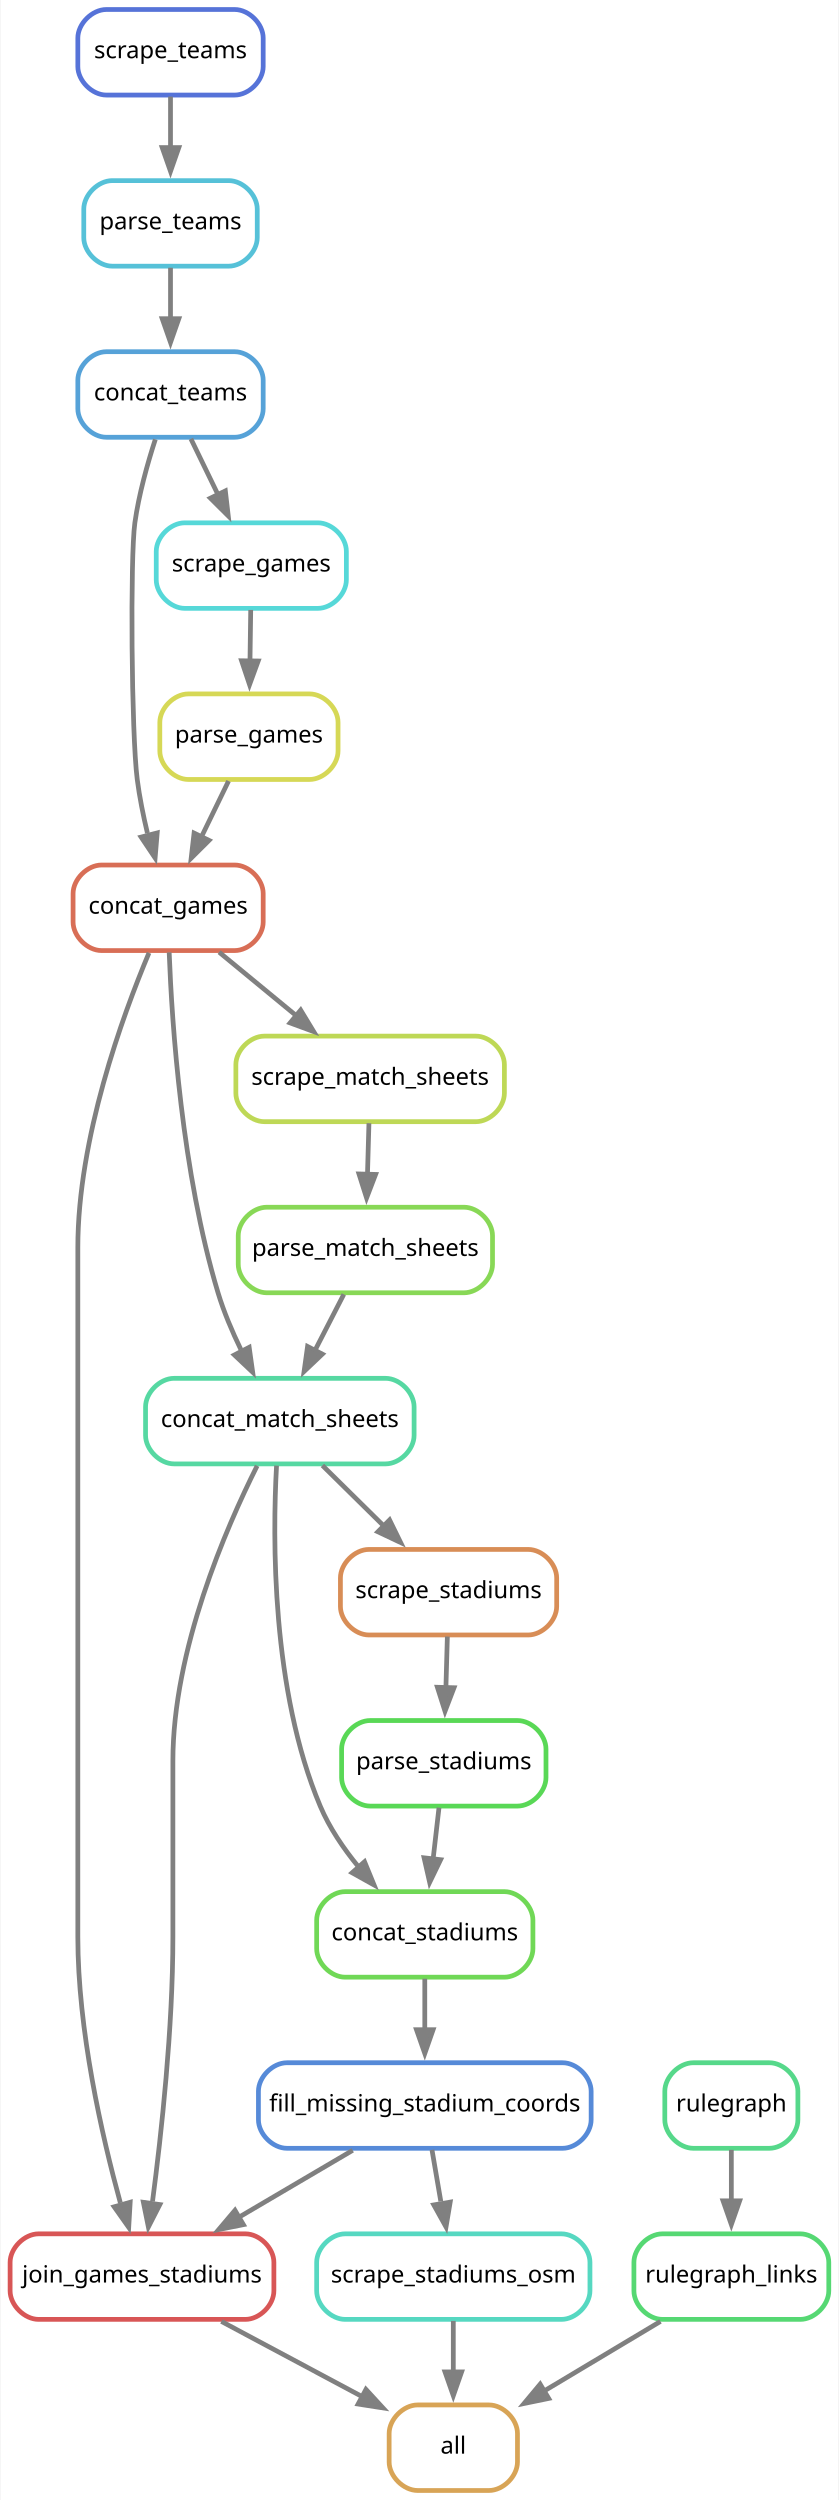
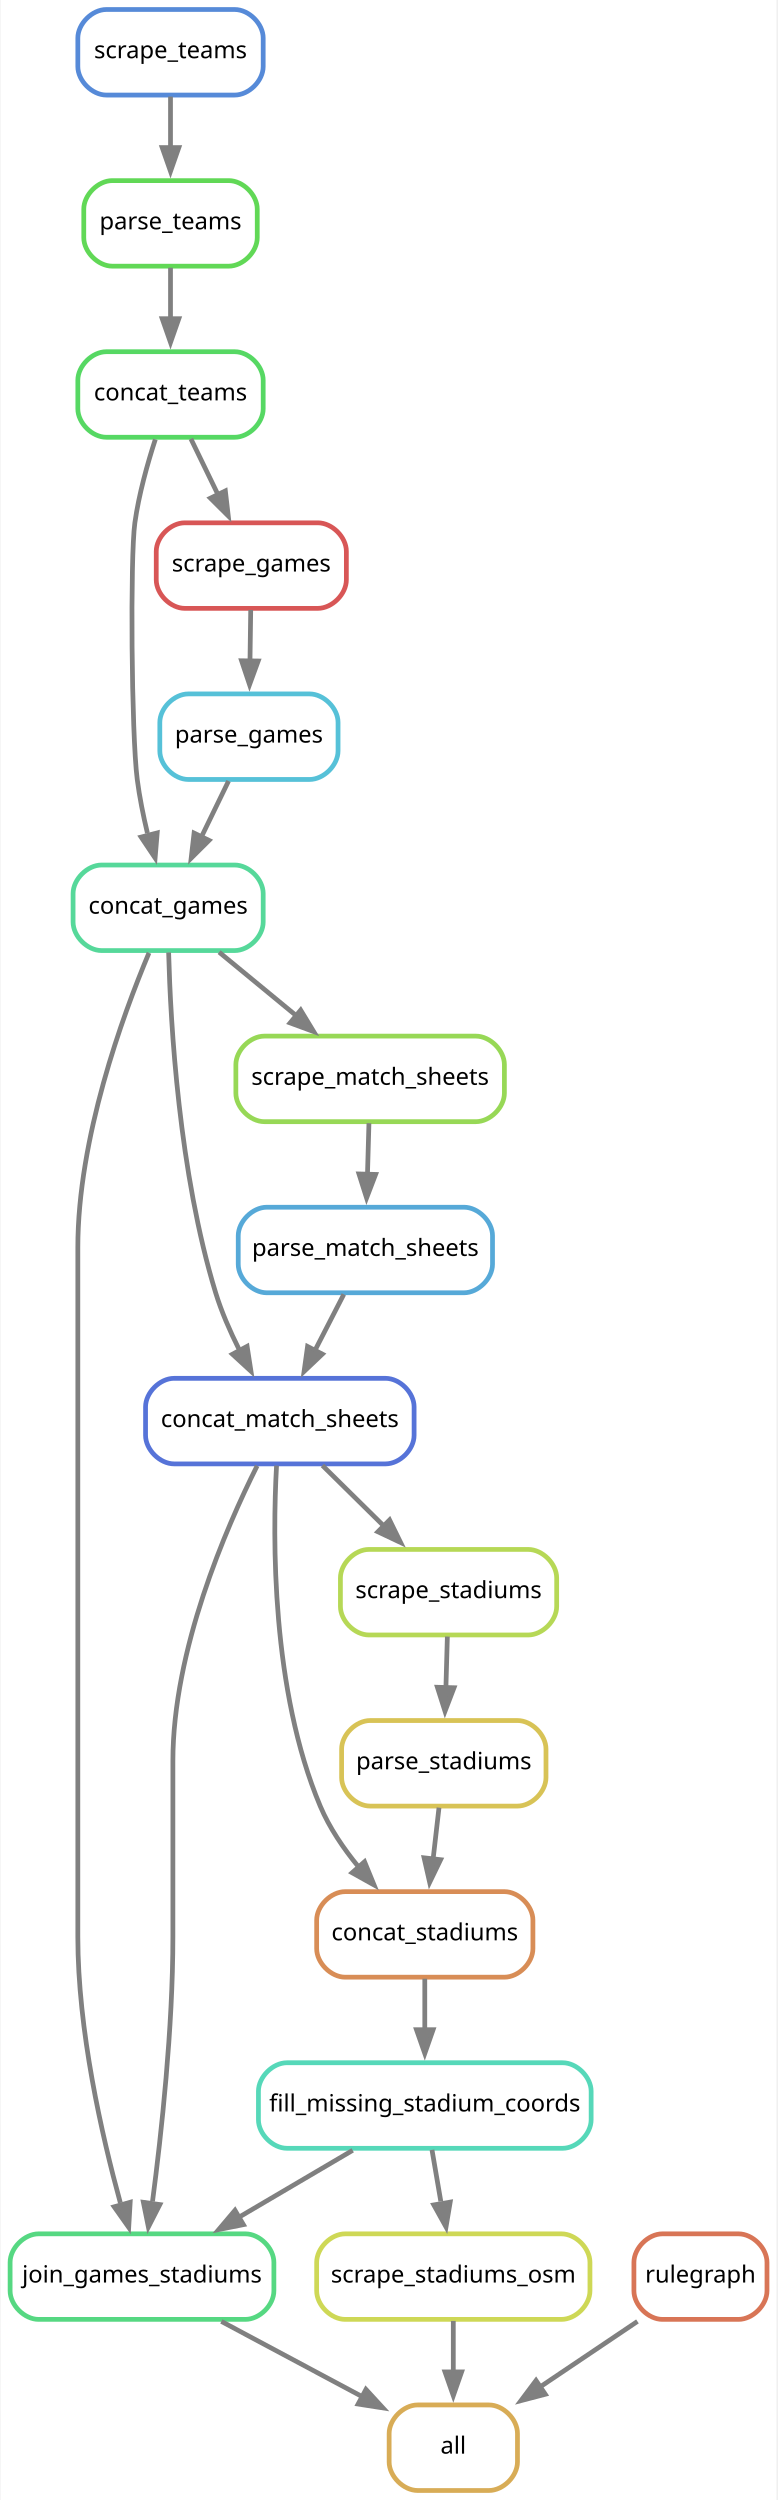
- <svg xmlns="http://www.w3.org/2000/svg" width="353pt" height="1052pt" viewBox="0.00 0.00 352.50 1052.00">
+ <svg xmlns="http://www.w3.org/2000/svg" width="327pt" height="1052pt" viewBox="0.00 0.00 326.50 1052.00">
  <g id="graph0" class="graph" transform="scale(1 1) rotate(0) translate(4 1048)">
-     <polygon fill="white" stroke="none" points="-4,4 -4,-1048 348.5,-1048 348.5,4 -4,4" />
+     <polygon fill="white" stroke="none" points="-4,4 -4,-1048 322.5,-1048 322.5,4 -4,4" />
    <g id="node1" class="node">
-       <path fill="none" stroke="#d8a456" stroke-width="2" d="M201.5,-36C201.5,-36 171.5,-36 171.5,-36 165.5,-36 159.5,-30 159.5,-24 159.5,-24 159.5,-12 159.5,-12 159.5,-6 165.5,0 171.5,0 171.5,0 201.5,0 201.5,0 207.5,0 213.5,-6 213.5,-12 213.5,-12 213.5,-24 213.5,-24 213.5,-30 207.5,-36 201.5,-36" />
+       <path fill="none" stroke="#d8ac56" stroke-width="2" d="M201.5,-36C201.5,-36 171.5,-36 171.5,-36 165.5,-36 159.5,-30 159.5,-24 159.5,-24 159.5,-12 159.5,-12 159.5,-6 165.5,0 171.5,0 171.5,0 201.5,0 201.5,0 207.5,0 213.5,-6 213.5,-12 213.5,-12 213.5,-24 213.5,-24 213.5,-30 207.5,-36 201.5,-36" />
      <text text-anchor="middle" x="186.5" y="-15.5" font-family="sans" font-size="10.00">all</text>
    </g>
    <g id="node2" class="node">
-       <path fill="none" stroke="#d85656" stroke-width="2" d="M99,-108C99,-108 12,-108 12,-108 6,-108 0,-102 0,-96 0,-96 0,-84 0,-84 0,-78 6,-72 12,-72 12,-72 99,-72 99,-72 105,-72 111,-78 111,-84 111,-84 111,-96 111,-96 111,-102 105,-108 99,-108" />
-       <a href="/src/join_games_stadiums.py">
-         <text text-anchor="middle" x="55.5" y="-87.5" font-family="sans" font-size="10.00">join_games_stadiums</text>
-       </a>
+       <path fill="none" stroke="#56d882" stroke-width="2" d="M99,-108C99,-108 12,-108 12,-108 6,-108 0,-102 0,-96 0,-96 0,-84 0,-84 0,-78 6,-72 12,-72 12,-72 99,-72 99,-72 105,-72 111,-78 111,-84 111,-84 111,-96 111,-96 111,-102 105,-108 99,-108" />
+       <text text-anchor="middle" x="55.5" y="-87.5" font-family="sans" font-size="10.00">join_games_stadiums</text>
    </g>
-     <g id="edge2" class="edge">
+     <g id="edge3" class="edge">
      <path fill="none" stroke="grey" stroke-width="2" d="M88.9,-71.15C106.76,-61.61 128.87,-49.79 147.52,-39.83" />
      <polygon fill="grey" stroke="grey" stroke-width="2" points="149.74,-42.54 156.91,-34.74 146.44,-36.37 149.74,-42.54" />
    </g>
    <g id="node3" class="node">
-       <path fill="none" stroke="#d86e56" stroke-width="2" d="M94.5,-684C94.5,-684 38.5,-684 38.5,-684 32.5,-684 26.5,-678 26.5,-672 26.5,-672 26.5,-660 26.5,-660 26.5,-654 32.5,-648 38.5,-648 38.5,-648 94.5,-648 94.5,-648 100.5,-648 106.5,-654 106.5,-660 106.5,-660 106.5,-672 106.5,-672 106.5,-678 100.5,-684 94.5,-684" />
-       <a href="/src/concat_games.py">
-         <text text-anchor="middle" x="66.5" y="-663.5" font-family="sans" font-size="10.00">concat_games</text>
-       </a>
+       <path fill="none" stroke="#56d89a" stroke-width="2" d="M94.5,-684C94.5,-684 38.5,-684 38.5,-684 32.5,-684 26.5,-678 26.5,-672 26.5,-672 26.5,-660 26.5,-660 26.5,-654 32.5,-648 38.5,-648 38.5,-648 94.5,-648 94.5,-648 100.5,-648 106.5,-654 106.5,-660 106.5,-660 106.5,-672 106.5,-672 106.5,-678 100.5,-684 94.5,-684" />
+       <text text-anchor="middle" x="66.5" y="-663.5" font-family="sans" font-size="10.00">concat_games</text>
    </g>
-     <g id="edge6" class="edge">
+     <g id="edge4" class="edge">
      <path fill="none" stroke="grey" stroke-width="2" d="M58.44,-647.03C47.29,-620.48 28.5,-568.94 28.5,-523 28.5,-523 28.5,-523 28.5,-233 28.5,-193.79 38.56,-149.54 46.4,-121.02" />
      <polygon fill="grey" stroke="grey" stroke-width="2" points="50.53,-121.3 49.91,-110.73 43.79,-119.38 50.53,-121.3" />
    </g>
    <g id="node9" class="node">
-       <path fill="none" stroke="#56d8a2" stroke-width="2" d="M158,-468C158,-468 69,-468 69,-468 63,-468 57,-462 57,-456 57,-456 57,-444 57,-444 57,-438 63,-432 69,-432 69,-432 158,-432 158,-432 164,-432 170,-438 170,-444 170,-444 170,-456 170,-456 170,-462 164,-468 158,-468" />
+       <path fill="none" stroke="#5673d8" stroke-width="2" d="M158,-468C158,-468 69,-468 69,-468 63,-468 57,-462 57,-456 57,-456 57,-444 57,-444 57,-438 63,-432 69,-432 69,-432 158,-432 158,-432 164,-432 170,-438 170,-444 170,-444 170,-456 170,-456 170,-462 164,-468 158,-468" />
      <text text-anchor="middle" x="113.5" y="-447.5" font-family="sans" font-size="10.00">concat_match_sheets</text>
    </g>
    <g id="edge13" class="edge">
-       <path fill="none" stroke="grey" stroke-width="2" d="M66.94,-647.22C68.09,-617.11 72.28,-554.47 87.5,-504 89.92,-495.98 93.44,-487.68 97.12,-480.1" />
-       <polygon fill="grey" stroke="grey" stroke-width="2" points="100.6,-481.05 102.08,-470.56 94.38,-477.83 100.6,-481.05" />
+       <path fill="none" stroke="grey" stroke-width="2" d="M66.71,-647.19C67.51,-617.05 71.07,-554.36 86.5,-504 88.93,-496.06 92.5,-487.88 96.25,-480.39" />
+       <polygon fill="grey" stroke="grey" stroke-width="2" points="99.73,-481.45 101.36,-470.98 93.56,-478.14 99.73,-481.45" />
    </g>
    <g id="node11" class="node">
-       <path fill="none" stroke="#bed856" stroke-width="2" d="M196,-612C196,-612 107,-612 107,-612 101,-612 95,-606 95,-600 95,-600 95,-588 95,-588 95,-582 101,-576 107,-576 107,-576 196,-576 196,-576 202,-576 208,-582 208,-588 208,-588 208,-600 208,-600 208,-606 202,-612 196,-612" />
-       <a href="/src/scrape.py">
-         <text text-anchor="middle" x="151.5" y="-591.5" font-family="sans" font-size="10.00">scrape_match_sheets</text>
-       </a>
+       <path fill="none" stroke="#97d856" stroke-width="2" d="M196,-612C196,-612 107,-612 107,-612 101,-612 95,-606 95,-600 95,-600 95,-588 95,-588 95,-582 101,-576 107,-576 107,-576 196,-576 196,-576 202,-576 208,-582 208,-588 208,-588 208,-600 208,-600 208,-606 202,-612 196,-612" />
+       <text text-anchor="middle" x="151.5" y="-591.5" font-family="sans" font-size="10.00">scrape_match_sheets</text>
    </g>
    <g id="edge16" class="edge">
      <path fill="none" stroke="grey" stroke-width="2" d="M87.95,-647.34C97.64,-639.36 109.28,-629.77 119.94,-620.99" />
      <polygon fill="grey" stroke="grey" stroke-width="2" points="122.27,-622.96 127.76,-613.9 117.82,-617.56 122.27,-622.96" />
    </g>
    <g id="node4" class="node">
-       <path fill="none" stroke="#56a2d8" stroke-width="2" d="M94.5,-900C94.5,-900 40.5,-900 40.5,-900 34.5,-900 28.5,-894 28.5,-888 28.5,-888 28.5,-876 28.5,-876 28.5,-870 34.5,-864 40.5,-864 40.5,-864 94.5,-864 94.5,-864 100.5,-864 106.5,-870 106.5,-876 106.5,-876 106.5,-888 106.5,-888 106.5,-894 100.5,-900 94.5,-900" />
+       <path fill="none" stroke="#56d863" stroke-width="2" d="M94.5,-900C94.5,-900 40.5,-900 40.5,-900 34.5,-900 28.5,-894 28.5,-888 28.5,-888 28.5,-876 28.5,-876 28.5,-870 34.5,-864 40.5,-864 40.5,-864 94.5,-864 94.5,-864 100.5,-864 106.5,-870 106.5,-876 106.5,-876 106.5,-888 106.5,-888 106.5,-894 100.5,-900 94.5,-900" />
      <text text-anchor="middle" x="67.5" y="-879.5" font-family="sans" font-size="10.00">concat_teams</text>
    </g>
-     <g id="edge7" class="edge">
+     <g id="edge8" class="edge">
      <path fill="none" stroke="grey" stroke-width="2" d="M61.11,-863.11C57.82,-852.96 54.16,-839.93 52.5,-828 50.5,-813.57 51.05,-739.16 53.5,-720 54.45,-712.6 56.04,-704.74 57.79,-697.4" />
      <polygon fill="grey" stroke="grey" stroke-width="2" points="61.9,-697.52 61.02,-686.96 55.12,-695.76 61.9,-697.52" />
    </g>
    <g id="node8" class="node">
-       <path fill="none" stroke="#56d8d8" stroke-width="2" d="M129.5,-828C129.5,-828 73.5,-828 73.5,-828 67.5,-828 61.5,-822 61.5,-816 61.5,-816 61.5,-804 61.5,-804 61.5,-798 67.5,-792 73.5,-792 73.5,-792 129.5,-792 129.5,-792 135.5,-792 141.5,-798 141.5,-804 141.5,-804 141.5,-816 141.5,-816 141.5,-822 135.5,-828 129.5,-828" />
-       <a href="/src/scrape.py">
-         <text text-anchor="middle" x="101.5" y="-807.5" font-family="sans" font-size="10.00">scrape_games</text>
-       </a>
+       <path fill="none" stroke="#d85656" stroke-width="2" d="M129.5,-828C129.5,-828 73.5,-828 73.5,-828 67.5,-828 61.5,-822 61.5,-816 61.5,-816 61.5,-804 61.5,-804 61.5,-798 67.5,-792 73.5,-792 73.5,-792 129.5,-792 129.5,-792 135.5,-792 141.5,-798 141.5,-804 141.5,-804 141.5,-816 141.5,-816 141.5,-822 135.5,-828 129.5,-828" />
+       <text text-anchor="middle" x="101.5" y="-807.5" font-family="sans" font-size="10.00">scrape_games</text>
    </g>
    <g id="edge12" class="edge">
      <path fill="none" stroke="grey" stroke-width="2" d="M76.08,-863.34C79.44,-856.43 83.38,-848.31 87.14,-840.56" />
      <polygon fill="grey" stroke="grey" stroke-width="2" points="90.58,-841.43 91.8,-830.9 84.29,-838.37 90.58,-841.43" />
    </g>
    <g id="node5" class="node">
-       <path fill="none" stroke="#56c1d8" stroke-width="2" d="M92,-972C92,-972 43,-972 43,-972 37,-972 31,-966 31,-960 31,-960 31,-948 31,-948 31,-942 37,-936 43,-936 43,-936 92,-936 92,-936 98,-936 104,-942 104,-948 104,-948 104,-960 104,-960 104,-966 98,-972 92,-972" />
-       <a href="/src/parse_teams.py">
-         <text text-anchor="middle" x="67.5" y="-951.5" font-family="sans" font-size="10.00">parse_teams</text>
-       </a>
+       <path fill="none" stroke="#61d856" stroke-width="2" d="M92,-972C92,-972 43,-972 43,-972 37,-972 31,-966 31,-960 31,-960 31,-948 31,-948 31,-942 37,-936 43,-936 43,-936 92,-936 92,-936 98,-936 104,-942 104,-948 104,-948 104,-960 104,-960 104,-966 98,-972 92,-972" />
+       <text text-anchor="middle" x="67.5" y="-951.5" font-family="sans" font-size="10.00">parse_teams</text>
    </g>
    <g id="edge9" class="edge">
      <path fill="none" stroke="grey" stroke-width="2" d="M67.5,-935.34C67.5,-928.75 67.5,-921.08 67.5,-913.67" />
      <polygon fill="grey" stroke="grey" stroke-width="2" points="71,-913.9 67.5,-903.9 64,-913.9 71,-913.9" />
    </g>
    <g id="node6" class="node">
-       <path fill="none" stroke="#5673d8" stroke-width="2" d="M94.5,-1044C94.5,-1044 40.5,-1044 40.5,-1044 34.5,-1044 28.5,-1038 28.5,-1032 28.5,-1032 28.5,-1020 28.5,-1020 28.5,-1014 34.5,-1008 40.5,-1008 40.5,-1008 94.5,-1008 94.5,-1008 100.5,-1008 106.5,-1014 106.5,-1020 106.5,-1020 106.5,-1032 106.5,-1032 106.5,-1038 100.5,-1044 94.5,-1044" />
+       <path fill="none" stroke="#568ad8" stroke-width="2" d="M94.5,-1044C94.5,-1044 40.5,-1044 40.5,-1044 34.5,-1044 28.5,-1038 28.5,-1032 28.5,-1032 28.5,-1020 28.5,-1020 28.5,-1014 34.5,-1008 40.5,-1008 40.5,-1008 94.5,-1008 94.5,-1008 100.5,-1008 106.5,-1014 106.5,-1020 106.5,-1020 106.5,-1032 106.5,-1032 106.5,-1038 100.5,-1044 94.5,-1044" />
      <text text-anchor="middle" x="67.5" y="-1023.5" font-family="sans" font-size="10.00">scrape_teams</text>
    </g>
    <g id="edge10" class="edge">
      <path fill="none" stroke="grey" stroke-width="2" d="M67.5,-1007.34C67.5,-1000.75 67.5,-993.08 67.5,-985.67" />
      <polygon fill="grey" stroke="grey" stroke-width="2" points="71,-985.9 67.5,-975.9 64,-985.9 71,-985.9" />
    </g>
    <g id="node7" class="node">
-       <path fill="none" stroke="#d6d856" stroke-width="2" d="M126,-756C126,-756 75,-756 75,-756 69,-756 63,-750 63,-744 63,-744 63,-732 63,-732 63,-726 69,-720 75,-720 75,-720 126,-720 126,-720 132,-720 138,-726 138,-732 138,-732 138,-744 138,-744 138,-750 132,-756 126,-756" />
-       <a href="/src/parse_games.py">
-         <text text-anchor="middle" x="100.5" y="-735.5" font-family="sans" font-size="10.00">parse_games</text>
-       </a>
+       <path fill="none" stroke="#56c1d8" stroke-width="2" d="M126,-756C126,-756 75,-756 75,-756 69,-756 63,-750 63,-744 63,-744 63,-732 63,-732 63,-726 69,-720 75,-720 75,-720 126,-720 126,-720 132,-720 138,-726 138,-732 138,-732 138,-744 138,-744 138,-750 132,-756 126,-756" />
+       <text text-anchor="middle" x="100.5" y="-735.5" font-family="sans" font-size="10.00">parse_games</text>
    </g>
-     <g id="edge8" class="edge">
+     <g id="edge7" class="edge">
      <path fill="none" stroke="grey" stroke-width="2" d="M91.92,-719.34C88.56,-712.43 84.62,-704.31 80.86,-696.56" />
      <polygon fill="grey" stroke="grey" stroke-width="2" points="83.71,-694.37 76.2,-686.9 77.42,-697.43 83.71,-694.37" />
    </g>
    <g id="edge11" class="edge">
      <path fill="none" stroke="grey" stroke-width="2" d="M101.25,-791.34C101.15,-784.75 101.04,-777.08 100.94,-769.67" />
      <polygon fill="grey" stroke="grey" stroke-width="2" points="104.4,-769.85 100.76,-759.9 97.4,-769.95 104.4,-769.85" />
    </g>
-     <g id="edge4" class="edge">
+     <g id="edge5" class="edge">
      <path fill="none" stroke="grey" stroke-width="2" d="M103.96,-431.19C90.75,-404.84 68.5,-353.55 68.5,-307 68.5,-307 68.5,-307 68.5,-233 68.5,-194.49 63.7,-150.36 59.93,-121.65" />
      <polygon fill="grey" stroke="grey" stroke-width="2" points="63.01,-120.32 58.19,-110.88 56.08,-121.27 63.01,-120.32" />
    </g>
    <g id="node13" class="node">
-       <path fill="none" stroke="#70d856" stroke-width="2" d="M208,-252C208,-252 141,-252 141,-252 135,-252 129,-246 129,-240 129,-240 129,-228 129,-228 129,-222 135,-216 141,-216 141,-216 208,-216 208,-216 214,-216 220,-222 220,-228 220,-228 220,-240 220,-240 220,-246 214,-252 208,-252" />
+       <path fill="none" stroke="#d88d56" stroke-width="2" d="M208,-252C208,-252 141,-252 141,-252 135,-252 129,-246 129,-240 129,-240 129,-228 129,-228 129,-222 135,-216 141,-216 141,-216 208,-216 208,-216 214,-216 220,-222 220,-228 220,-228 220,-240 220,-240 220,-246 214,-252 208,-252" />
      <text text-anchor="middle" x="174.5" y="-231.5" font-family="sans" font-size="10.00">concat_stadiums</text>
    </g>
    <g id="edge19" class="edge">
      <path fill="none" stroke="grey" stroke-width="2" d="M112.12,-431.26C110.43,-400.69 109.97,-336.69 130.5,-288 134.33,-278.91 140.27,-270.17 146.55,-262.51" />
      <polygon fill="grey" stroke="grey" stroke-width="2" points="149.15,-264.59 153.16,-254.79 143.91,-259.95 149.15,-264.59" />
    </g>
    <g id="node15" class="node">
-       <path fill="none" stroke="#d88d56" stroke-width="2" d="M218,-396C218,-396 151,-396 151,-396 145,-396 139,-390 139,-384 139,-384 139,-372 139,-372 139,-366 145,-360 151,-360 151,-360 218,-360 218,-360 224,-360 230,-366 230,-372 230,-372 230,-384 230,-384 230,-390 224,-396 218,-396" />
-       <a href="/src/scrape.py">
-         <text text-anchor="middle" x="184.5" y="-375.5" font-family="sans" font-size="10.00">scrape_stadiums</text>
-       </a>
+       <path fill="none" stroke="#b6d856" stroke-width="2" d="M218,-396C218,-396 151,-396 151,-396 145,-396 139,-390 139,-384 139,-384 139,-372 139,-372 139,-366 145,-360 151,-360 151,-360 218,-360 218,-360 224,-360 230,-366 230,-372 230,-372 230,-384 230,-384 230,-390 224,-396 218,-396" />
+       <text text-anchor="middle" x="184.5" y="-375.5" font-family="sans" font-size="10.00">scrape_stadiums</text>
    </g>
    <g id="edge21" class="edge">
      <path fill="none" stroke="grey" stroke-width="2" d="M131.42,-431.34C139.26,-423.6 148.64,-414.36 157.31,-405.81" />
      <polygon fill="grey" stroke="grey" stroke-width="2" points="159.68,-408.41 164.34,-398.9 154.76,-403.43 159.68,-408.41" />
    </g>
    <g id="node10" class="node">
-       <path fill="none" stroke="#88d856" stroke-width="2" d="M191,-540C191,-540 108,-540 108,-540 102,-540 96,-534 96,-528 96,-528 96,-516 96,-516 96,-510 102,-504 108,-504 108,-504 191,-504 191,-504 197,-504 203,-510 203,-516 203,-516 203,-528 203,-528 203,-534 197,-540 191,-540" />
-       <a href="/src/parse_match_sheet.py">
-         <text text-anchor="middle" x="149.5" y="-519.5" font-family="sans" font-size="10.00">parse_match_sheets</text>
-       </a>
+       <path fill="none" stroke="#56a9d8" stroke-width="2" d="M191,-540C191,-540 108,-540 108,-540 102,-540 96,-534 96,-528 96,-528 96,-516 96,-516 96,-510 102,-504 108,-504 108,-504 191,-504 191,-504 197,-504 203,-510 203,-516 203,-516 203,-528 203,-528 203,-534 197,-540 191,-540" />
+       <text text-anchor="middle" x="149.5" y="-519.5" font-family="sans" font-size="10.00">parse_match_sheets</text>
    </g>
    <g id="edge14" class="edge">
      <path fill="none" stroke="grey" stroke-width="2" d="M140.42,-503.34C136.82,-496.34 132.59,-488.12 128.56,-480.28" />
      <polygon fill="grey" stroke="grey" stroke-width="2" points="131.39,-478.19 123.71,-470.9 125.17,-481.4 131.39,-478.19" />
    </g>
    <g id="edge15" class="edge">
      <path fill="none" stroke="grey" stroke-width="2" d="M151,-575.34C150.81,-568.75 150.59,-561.08 150.38,-553.67" />
      <polygon fill="grey" stroke="grey" stroke-width="2" points="153.8,-553.8 150.01,-543.9 146.8,-554 153.8,-553.8" />
    </g>
    <g id="node12" class="node">
-       <path fill="none" stroke="#568ad8" stroke-width="2" d="M232.5,-180C232.5,-180 116.5,-180 116.5,-180 110.5,-180 104.5,-174 104.5,-168 104.5,-168 104.5,-156 104.5,-156 104.5,-150 110.5,-144 116.5,-144 116.5,-144 232.5,-144 232.5,-144 238.5,-144 244.5,-150 244.5,-156 244.5,-156 244.5,-168 244.5,-168 244.5,-174 238.5,-180 232.5,-180" />
-       <a href="/src/fill_missing_stadium_coords.py">
-         <text text-anchor="middle" x="174.5" y="-159.5" font-family="sans" font-size="10.00">fill_missing_stadium_coords</text>
-       </a>
+       <path fill="none" stroke="#56d8b9" stroke-width="2" d="M232.5,-180C232.5,-180 116.5,-180 116.5,-180 110.5,-180 104.5,-174 104.5,-168 104.5,-168 104.5,-156 104.5,-156 104.5,-150 110.5,-144 116.5,-144 116.5,-144 232.5,-144 232.5,-144 238.5,-144 244.5,-150 244.5,-156 244.5,-156 244.5,-168 244.5,-168 244.5,-174 238.5,-180 232.5,-180" />
+       <text text-anchor="middle" x="174.5" y="-159.5" font-family="sans" font-size="10.00">fill_missing_stadium_coords</text>
    </g>
-     <g id="edge5" class="edge">
+     <g id="edge6" class="edge">
      <path fill="none" stroke="grey" stroke-width="2" d="M144.16,-143.15C129.76,-134.68 112.32,-124.42 96.73,-115.25" />
      <polygon fill="grey" stroke="grey" stroke-width="2" points="98.18,-111.87 87.78,-109.81 94.63,-117.9 98.18,-111.87" />
    </g>
    <g id="node16" class="node">
-       <path fill="none" stroke="#56d8c1" stroke-width="2" d="M232,-108C232,-108 141,-108 141,-108 135,-108 129,-102 129,-96 129,-96 129,-84 129,-84 129,-78 135,-72 141,-72 141,-72 232,-72 232,-72 238,-72 244,-78 244,-84 244,-84 244,-96 244,-96 244,-102 238,-108 232,-108" />
-       <a href="/src/osm_stadiums.R">
-         <text text-anchor="middle" x="186.5" y="-87.5" font-family="sans" font-size="10.00">scrape_stadiums_osm</text>
-       </a>
+       <path fill="none" stroke="#ced856" stroke-width="2" d="M232,-108C232,-108 141,-108 141,-108 135,-108 129,-102 129,-96 129,-96 129,-84 129,-84 129,-78 135,-72 141,-72 141,-72 232,-72 232,-72 238,-72 244,-78 244,-84 244,-84 244,-96 244,-96 244,-102 238,-108 232,-108" />
+       <text text-anchor="middle" x="186.5" y="-87.5" font-family="sans" font-size="10.00">scrape_stadiums_osm</text>
    </g>
    <g id="edge22" class="edge">
      <path fill="none" stroke="grey" stroke-width="2" d="M177.53,-143.34C178.66,-136.75 179.97,-129.08 181.24,-121.67" />
      <polygon fill="grey" stroke="grey" stroke-width="2" points="185.19,-121.35 183.43,-110.9 178.29,-120.17 185.19,-121.35" />
    </g>
    <g id="edge17" class="edge">
      <path fill="none" stroke="grey" stroke-width="2" d="M174.5,-215.34C174.5,-208.75 174.5,-201.08 174.5,-193.67" />
      <polygon fill="grey" stroke="grey" stroke-width="2" points="178,-193.9 174.5,-183.9 171,-193.9 178,-193.9" />
    </g>
    <g id="node14" class="node">
-       <path fill="none" stroke="#59d856" stroke-width="2" d="M213.5,-324C213.5,-324 151.5,-324 151.5,-324 145.5,-324 139.5,-318 139.5,-312 139.5,-312 139.5,-300 139.5,-300 139.5,-294 145.5,-288 151.5,-288 151.5,-288 213.5,-288 213.5,-288 219.5,-288 225.5,-294 225.5,-300 225.5,-300 225.5,-312 225.5,-312 225.5,-318 219.5,-324 213.5,-324" />
-       <a href="/src/parse_stadiums.py">
-         <text text-anchor="middle" x="182.5" y="-303.5" font-family="sans" font-size="10.00">parse_stadiums</text>
-       </a>
+       <path fill="none" stroke="#d8c356" stroke-width="2" d="M213.5,-324C213.5,-324 151.5,-324 151.5,-324 145.5,-324 139.5,-318 139.5,-312 139.5,-312 139.5,-300 139.5,-300 139.5,-294 145.5,-288 151.5,-288 151.5,-288 213.5,-288 213.5,-288 219.5,-288 225.5,-294 225.5,-300 225.5,-300 225.5,-312 225.5,-312 225.5,-318 219.5,-324 213.5,-324" />
+       <text text-anchor="middle" x="182.5" y="-303.5" font-family="sans" font-size="10.00">parse_stadiums</text>
    </g>
    <g id="edge18" class="edge">
      <path fill="none" stroke="grey" stroke-width="2" d="M180.48,-287.34C179.73,-280.75 178.85,-273.08 178,-265.67" />
      <polygon fill="grey" stroke="grey" stroke-width="2" points="181.16,-265.44 176.55,-255.9 174.2,-266.23 181.16,-265.44" />
    </g>
    <g id="edge20" class="edge">
      <path fill="none" stroke="grey" stroke-width="2" d="M184,-359.34C183.81,-352.75 183.59,-345.08 183.38,-337.67" />
      <polygon fill="grey" stroke="grey" stroke-width="2" points="186.8,-337.8 183.01,-327.9 179.8,-338 186.8,-337.8" />
    </g>
-     <g id="edge1" class="edge">
+     <g id="edge2" class="edge">
      <path fill="none" stroke="grey" stroke-width="2" d="M186.5,-71.34C186.5,-64.75 186.5,-57.08 186.5,-49.67" />
      <polygon fill="grey" stroke="grey" stroke-width="2" points="190,-49.9 186.5,-39.9 183,-49.9 190,-49.9" />
    </g>
    <g id="node17" class="node">
-       <path fill="none" stroke="#56d873" stroke-width="2" d="M332.5,-108C332.5,-108 274.5,-108 274.5,-108 268.5,-108 262.5,-102 262.5,-96 262.5,-96 262.5,-84 262.5,-84 262.5,-78 268.5,-72 274.5,-72 274.5,-72 332.5,-72 332.5,-72 338.5,-72 344.5,-78 344.5,-84 344.5,-84 344.5,-96 344.5,-96 344.5,-102 338.5,-108 332.5,-108" />
-       <a href="/src/rulegraph_links.py">
-         <text text-anchor="middle" x="303.5" y="-87.5" font-family="sans" font-size="10.00">rulegraph_links</text>
-       </a>
+       <path fill="none" stroke="#d87556" stroke-width="2" d="M306.5,-108C306.5,-108 274.5,-108 274.5,-108 268.5,-108 262.5,-102 262.5,-96 262.5,-96 262.5,-84 262.5,-84 262.5,-78 268.5,-72 274.5,-72 274.5,-72 306.5,-72 306.5,-72 312.5,-72 318.5,-78 318.5,-84 318.5,-84 318.5,-96 318.5,-96 318.5,-102 312.5,-108 306.5,-108" />
+       <text text-anchor="middle" x="290.5" y="-87.5" font-family="sans" font-size="10.00">rulegraph</text>
    </g>
-     <g id="edge3" class="edge">
-       <path fill="none" stroke="grey" stroke-width="2" d="M273.67,-71.15C258.96,-62.35 241.04,-51.63 225.28,-42.2" />
-       <polygon fill="grey" stroke="grey" stroke-width="2" points="226.64,-38.74 216.26,-36.61 223.05,-44.75 226.64,-38.74" />
-     </g>
-     <g id="node18" class="node">
-       <path fill="none" stroke="#56d88a" stroke-width="2" d="M319.5,-180C319.5,-180 287.5,-180 287.5,-180 281.5,-180 275.5,-174 275.5,-168 275.5,-168 275.5,-156 275.5,-156 275.5,-150 281.5,-144 287.5,-144 287.5,-144 319.5,-144 319.5,-144 325.5,-144 331.5,-150 331.5,-156 331.5,-156 331.5,-168 331.5,-168 331.5,-174 325.5,-180 319.5,-180" />
-       <text text-anchor="middle" x="303.5" y="-159.5" font-family="sans" font-size="10.00">rulegraph</text>
-     </g>
-     <g id="edge23" class="edge">
-       <path fill="none" stroke="grey" stroke-width="2" d="M303.5,-143.34C303.5,-136.75 303.5,-129.08 303.5,-121.67" />
-       <polygon fill="grey" stroke="grey" stroke-width="2" points="307,-121.9 303.5,-111.9 300,-121.9 307,-121.9" />
+     <g id="edge1" class="edge">
+       <path fill="none" stroke="grey" stroke-width="2" d="M263.99,-71.15C251.76,-62.93 237.04,-53.02 223.73,-44.06" />
+       <polygon fill="grey" stroke="grey" stroke-width="2" points="225.21,-40.49 214.96,-37.81 221.31,-46.3 225.21,-40.49" />
    </g>
  </g>
</svg>
